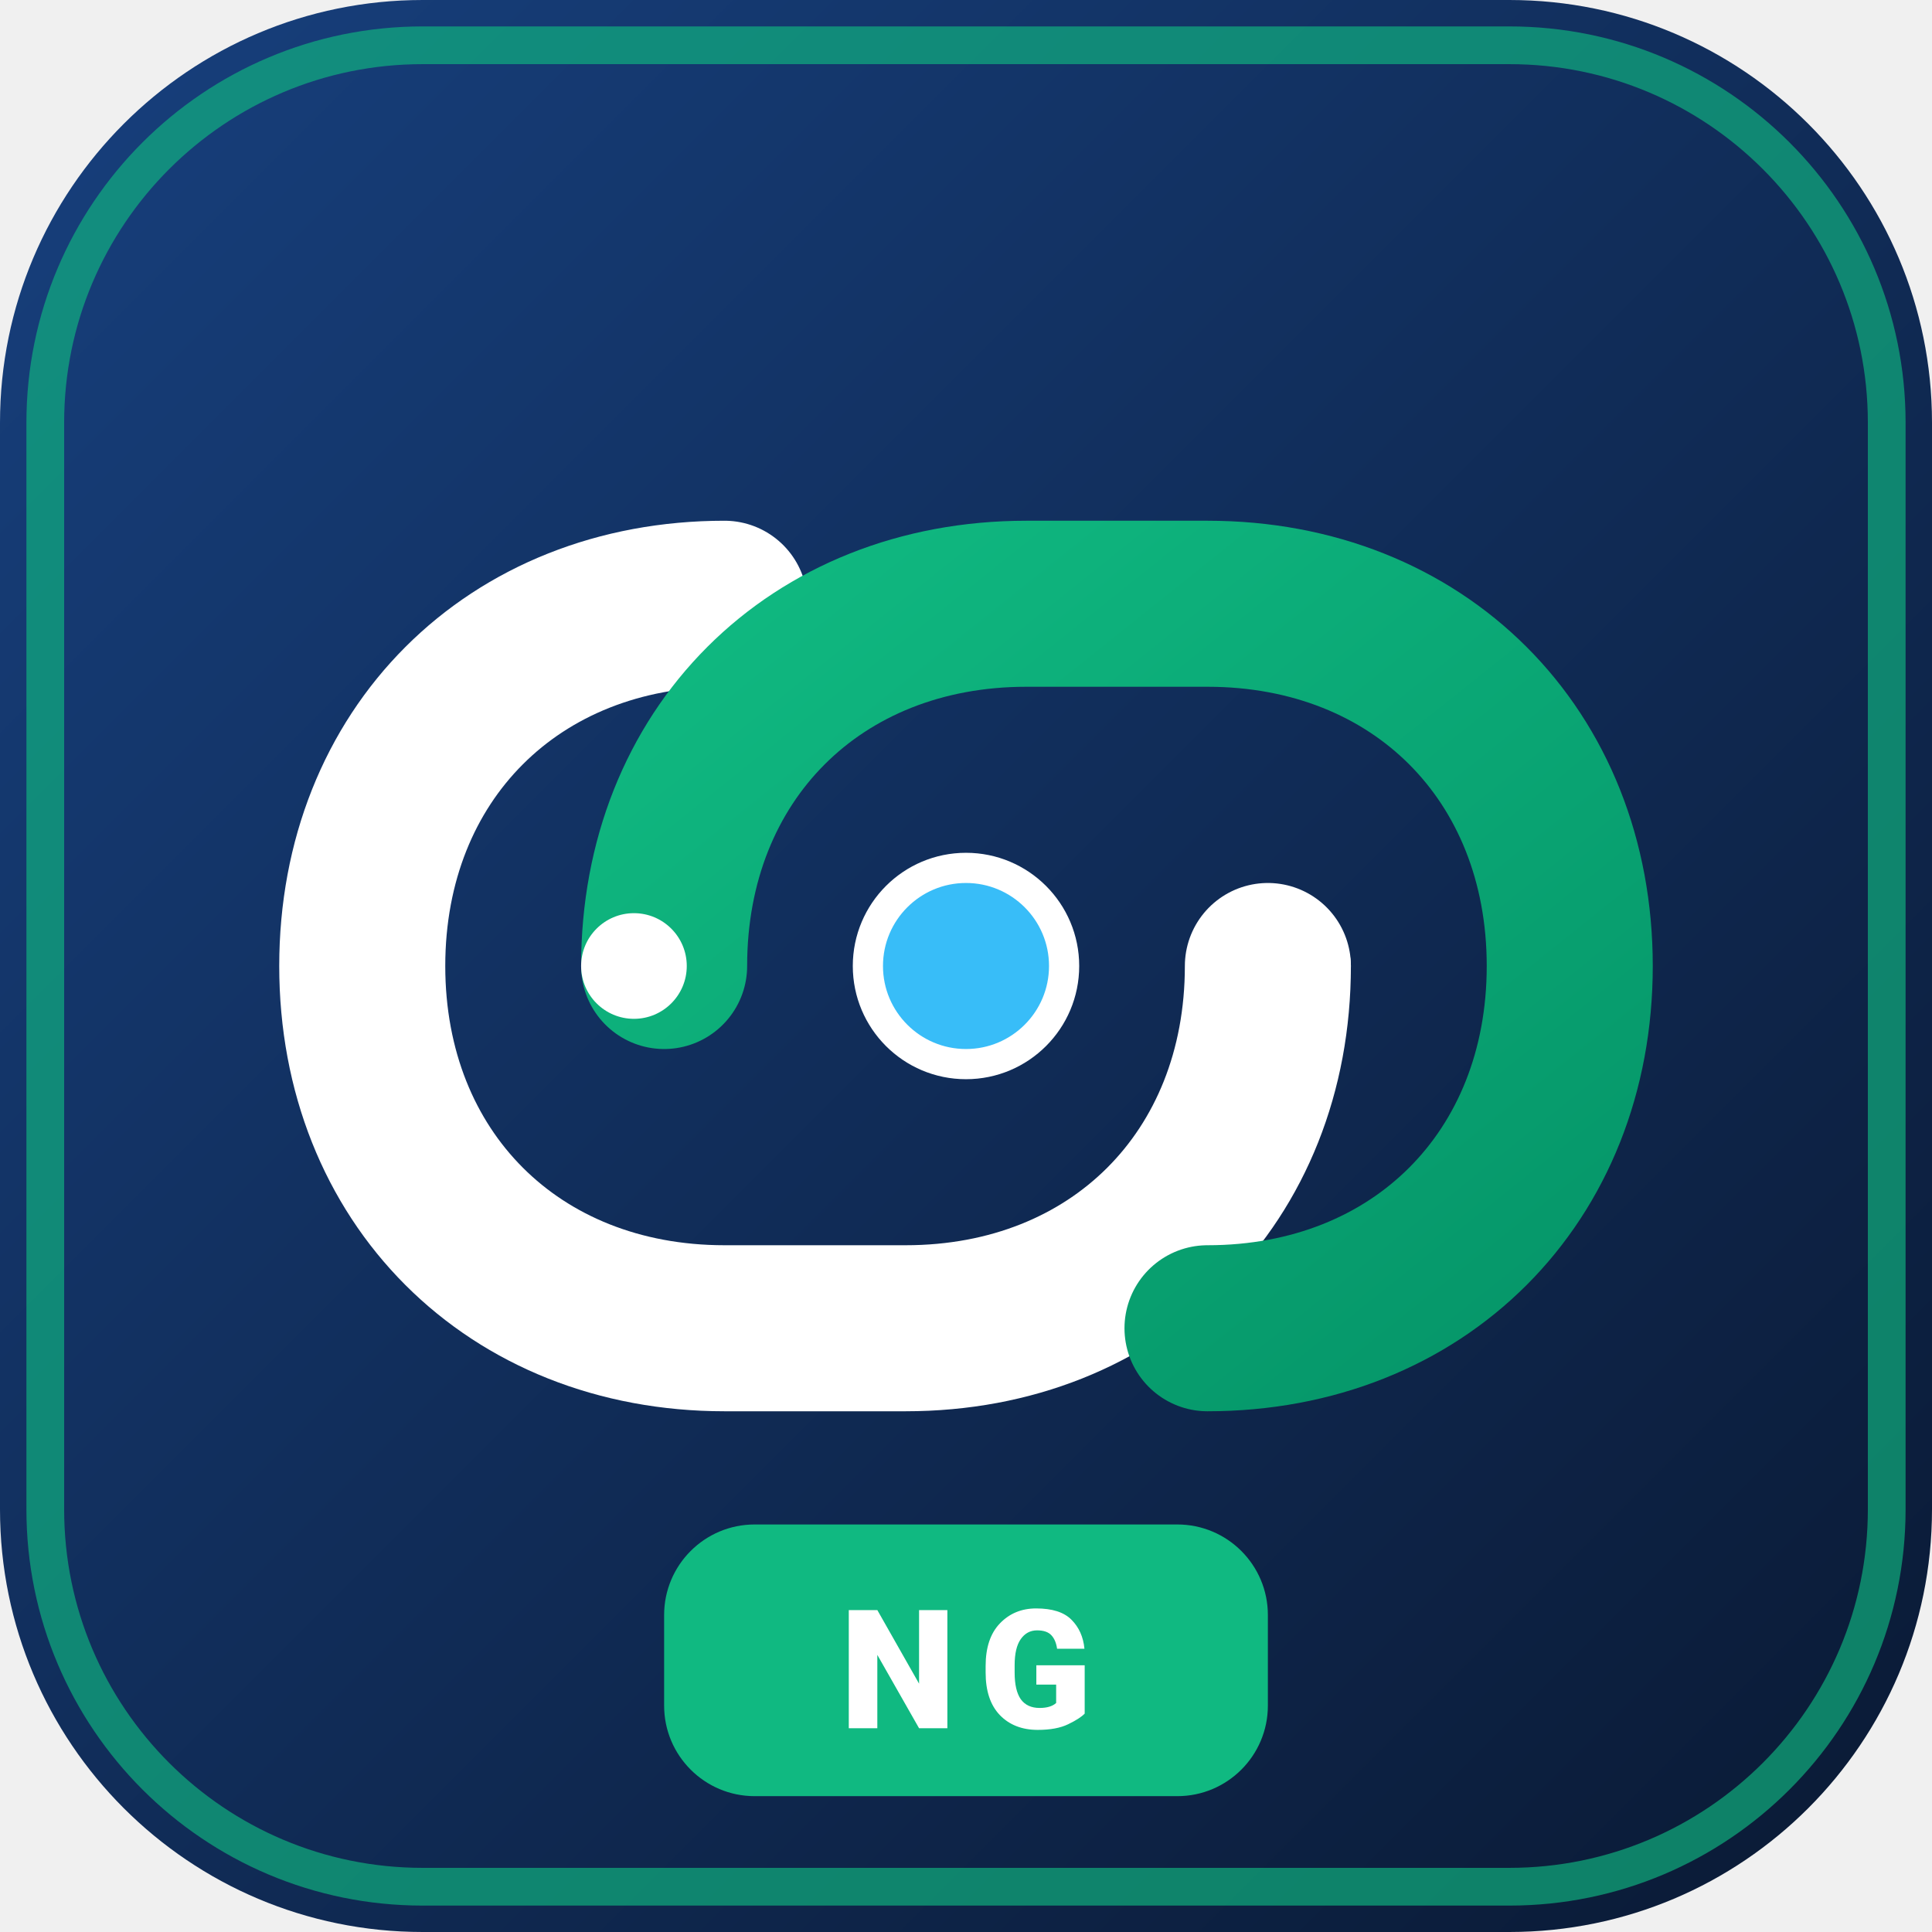
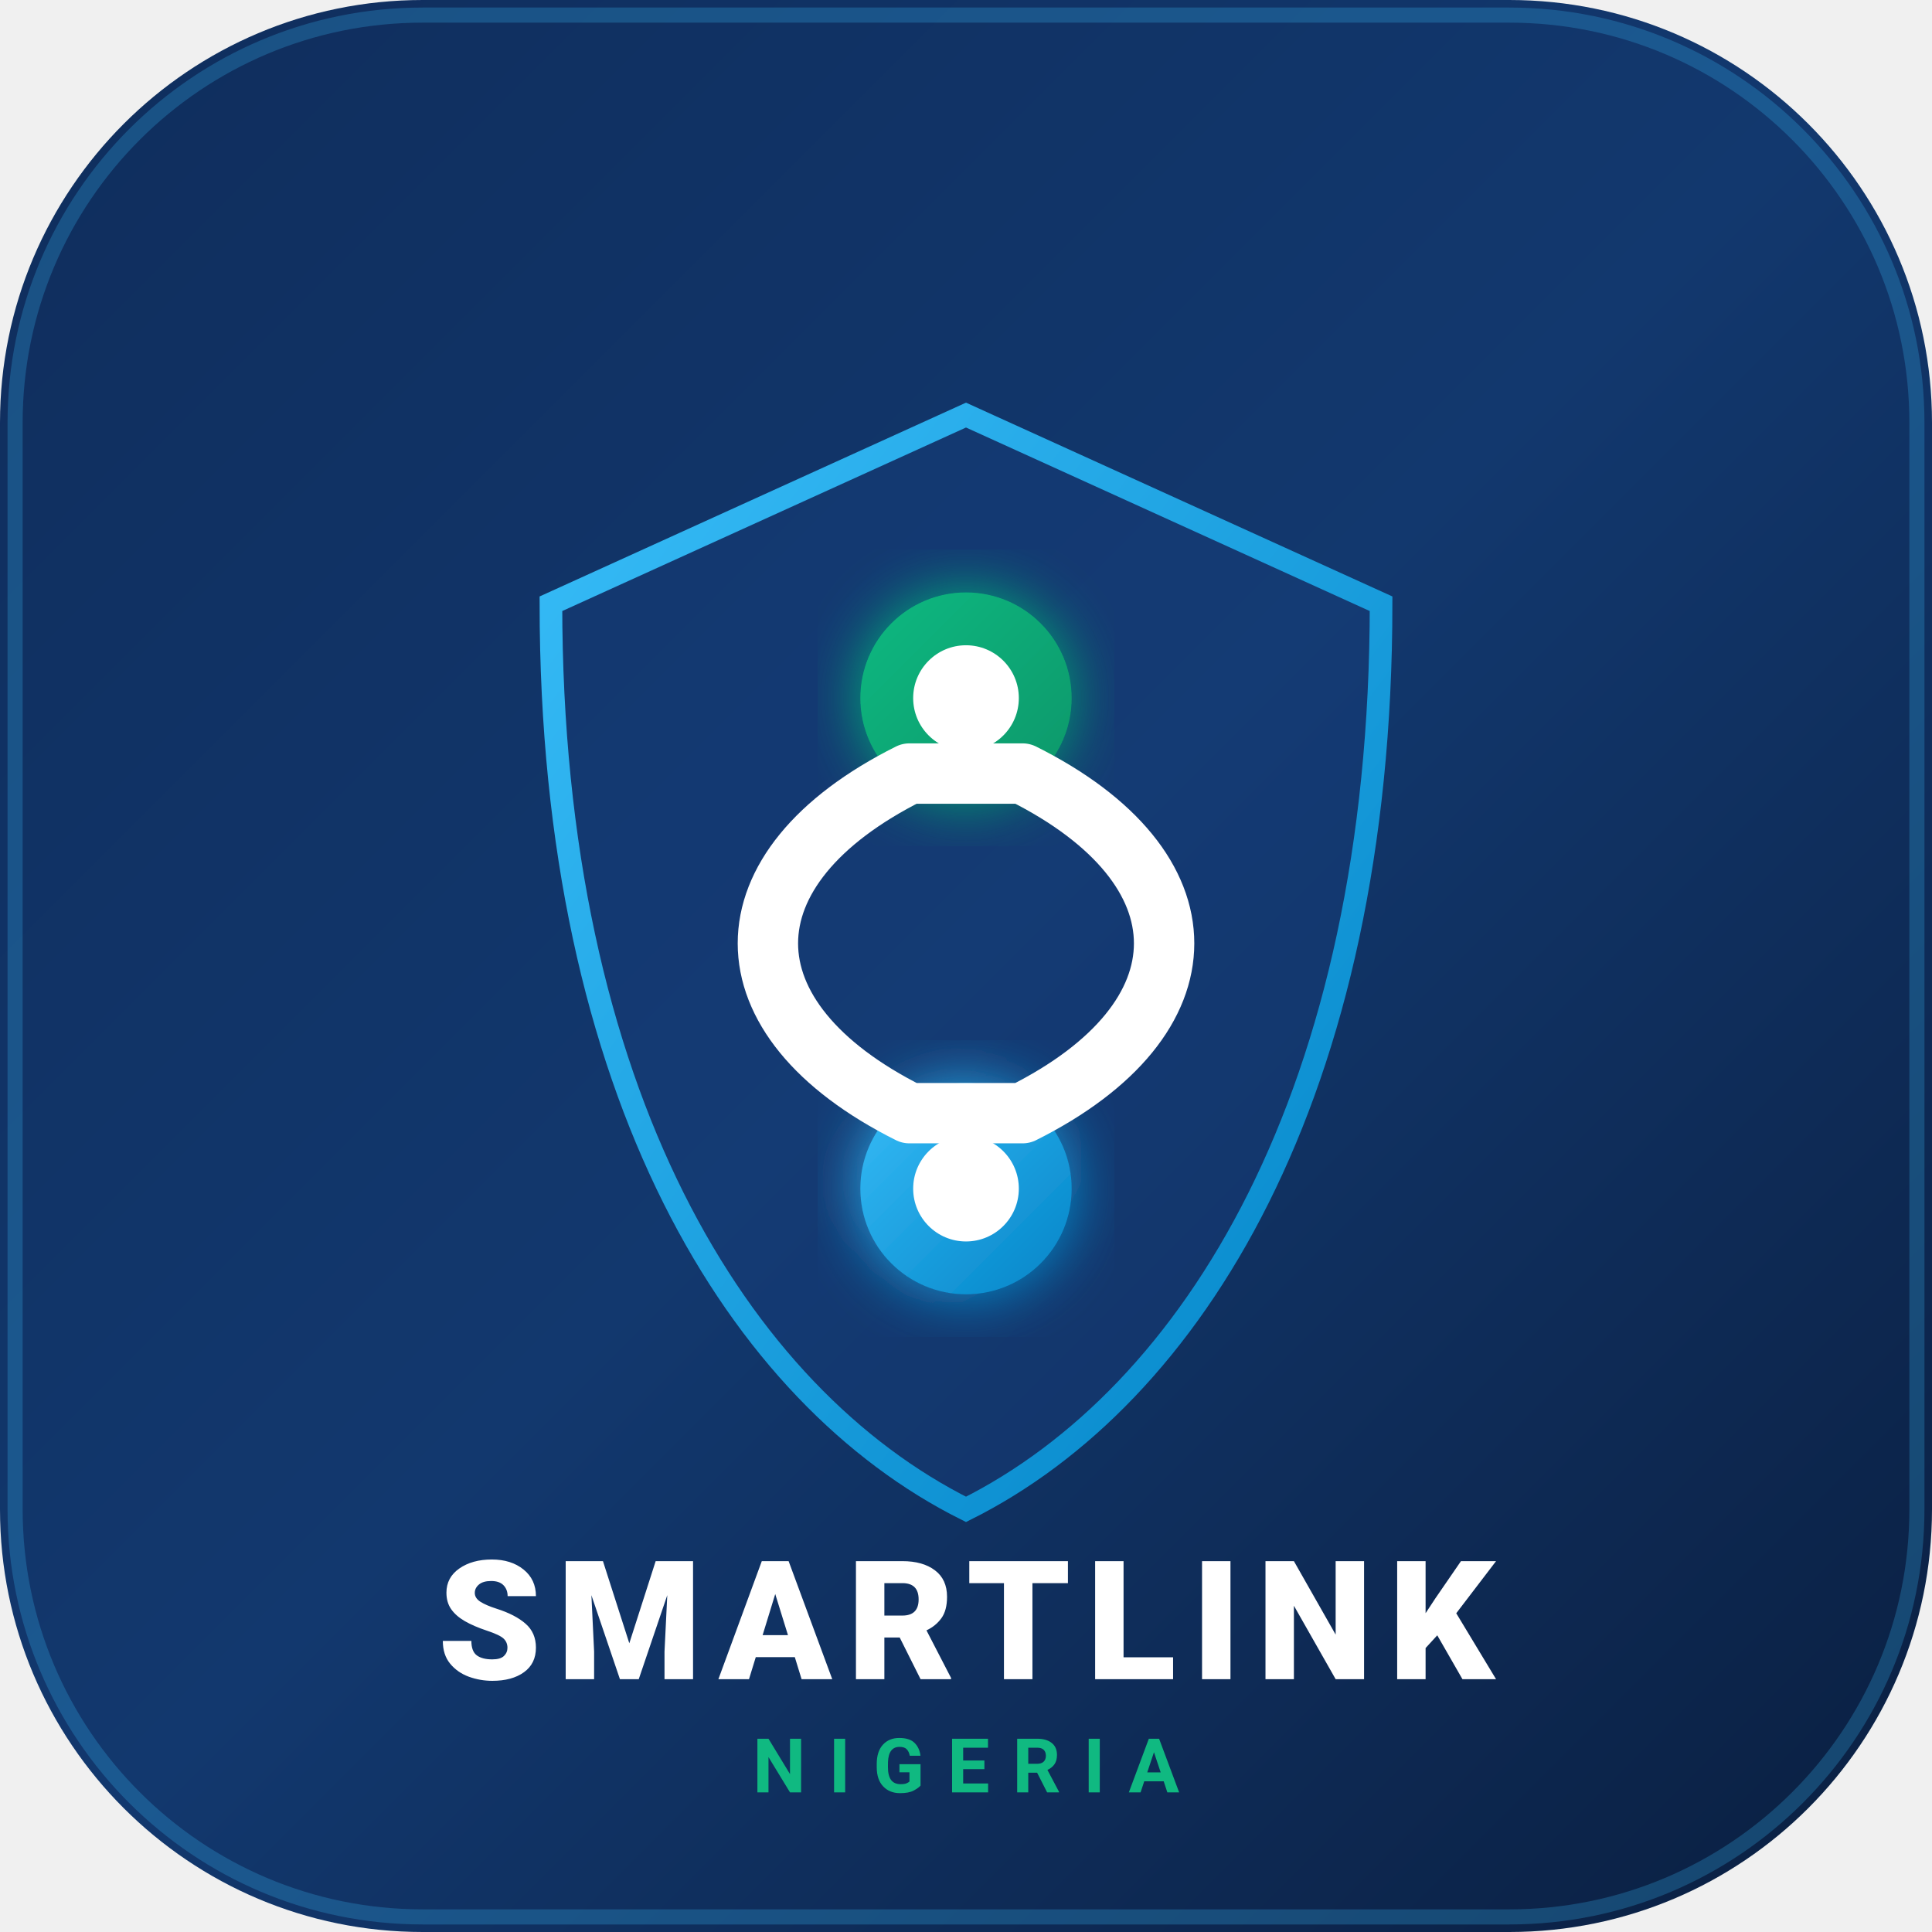
- <svg xmlns="http://www.w3.org/2000/svg" viewBox="0 0 128 128" width="128" height="128">
+ <svg xmlns="http://www.w3.org/2000/svg" viewBox="0 0 512 512" width="512" height="512">
  <defs>
-     <linearGradient id="slBg" x1="0%" y1="0%" x2="100%" y2="100%">
-       <stop offset="0%" stop-color="#17407E" />
-       <stop offset="100%" stop-color="#0A1933" />
+     <linearGradient id="bgGrad" x1="0%" y1="0%" x2="100%" y2="100%">
+       <stop offset="0%" stop-color="#0F2D5C" />
+       <stop offset="50%" stop-color="#12386E" />
+       <stop offset="100%" stop-color="#0A1E3F" />
    </linearGradient>
-     <linearGradient id="slEmerald" x1="0%" y1="0%" x2="100%" y2="100%">
+     <linearGradient id="accentGrad" x1="0%" y1="0%" x2="100%" y2="100%">
      <stop offset="0%" stop-color="#10B981" />
      <stop offset="100%" stop-color="#059669" />
    </linearGradient>
+     <linearGradient id="blueGrad" x1="0%" y1="0%" x2="100%" y2="100%">
+       <stop offset="0%" stop-color="#38BDF8" />
+       <stop offset="100%" stop-color="#0284C7" />
+     </linearGradient>
+     <filter id="glow" x="-20%" y="-20%" width="140%" height="140%">
+       <feGaussianBlur stdDeviation="8" result="blur" />
+       <feComposite in="SourceGraphic" in2="blur" operator="over" />
+     </filter>
  </defs>
-   <rect width="128" height="128" rx="28" fill="url(#slBg)" />
-   <rect x="3" y="3" width="122" height="122" rx="25" fill="none" stroke="#10B981" stroke-width="2.5" stroke-opacity="0.65" />
-   <g>
-     <path d="M48 40 C34 40 24 50 24 64 C24 78 34 88 48 88 H60 C74 88 84 78 84 64" fill="none" stroke="#FFFFFF" stroke-width="11" stroke-linecap="round" stroke-linejoin="round" />
-     <path d="M80 88 C94 88 104 78 104 64 C104 50 94 40 80 40 H68 C54 40 44 50 44 64" fill="none" stroke="url(#slEmerald)" stroke-width="11" stroke-linecap="round" stroke-linejoin="round" />
-     <circle cx="64" cy="64" r="6.5" fill="#38BDF8" stroke="#FFFFFF" stroke-width="2" />
-     <circle cx="42" cy="64" r="3.5" fill="#FFFFFF" />
-     <circle cx="86" cy="64" r="3.5" fill="#FFFFFF" />
+   <rect width="512" height="512" rx="112" fill="url(#bgGrad)" />
+   <rect x="4" y="4" width="504" height="504" rx="108" fill="none" stroke="#38BDF8" stroke-opacity="0.25" stroke-width="4" />
+   <g transform="translate(256, 240)">
+     <path d="M 0 -130 L 110 -80 C 110 50, 60 130, 0 160 C -60 130, -110 50, -110 -80 Z" fill="#17407E" fill-opacity="0.4" stroke="url(#blueGrad)" stroke-width="6" />
+     <circle cx="0" cy="-55" r="28" fill="url(#accentGrad)" filter="url(#glow)" />
+     <circle cx="0" cy="-55" r="14" fill="#FFFFFF" />
+     <circle cx="0" cy="75" r="28" fill="url(#blueGrad)" filter="url(#glow)" />
+     <circle cx="0" cy="75" r="14" fill="#FFFFFF" />
+     <path d="M -15 -35 C -65 -10, -65 30, -15 55 L 15 55 C 65 30, 65 -10, 15 -35 Z" fill="none" stroke="#FFFFFF" stroke-width="16" stroke-linecap="round" stroke-linejoin="round" />
+     <path d="M -25 10 L 25 10" stroke="url(#accentGrad)" stroke-width="14" stroke-linecap="round" />
  </g>
-   <rect x="44" y="101" width="40" height="18" rx="6" fill="#10B981" />
-   <text x="64" y="114.5" font-family="-apple-system, BlinkMacSystemFont, 'Segoe UI', Roboto, sans-serif" font-weight="900" font-size="11" fill="#FFFFFF" text-anchor="middle" letter-spacing="1.5">NG</text>
+   <text x="256" y="445" font-family="-apple-system, BlinkMacSystemFont, Segoe UI, Roboto, sans-serif" font-size="44" font-weight="900" fill="#FFFFFF" text-anchor="middle" letter-spacing="4">
+     SMARTLINK
+   </text>
+   <text x="256" y="475" font-family="-apple-system, BlinkMacSystemFont, Segoe UI, Roboto, sans-serif" font-size="20" font-weight="700" fill="#10B981" text-anchor="middle" letter-spacing="6">
+     NIGERIA
+   </text>
</svg>
